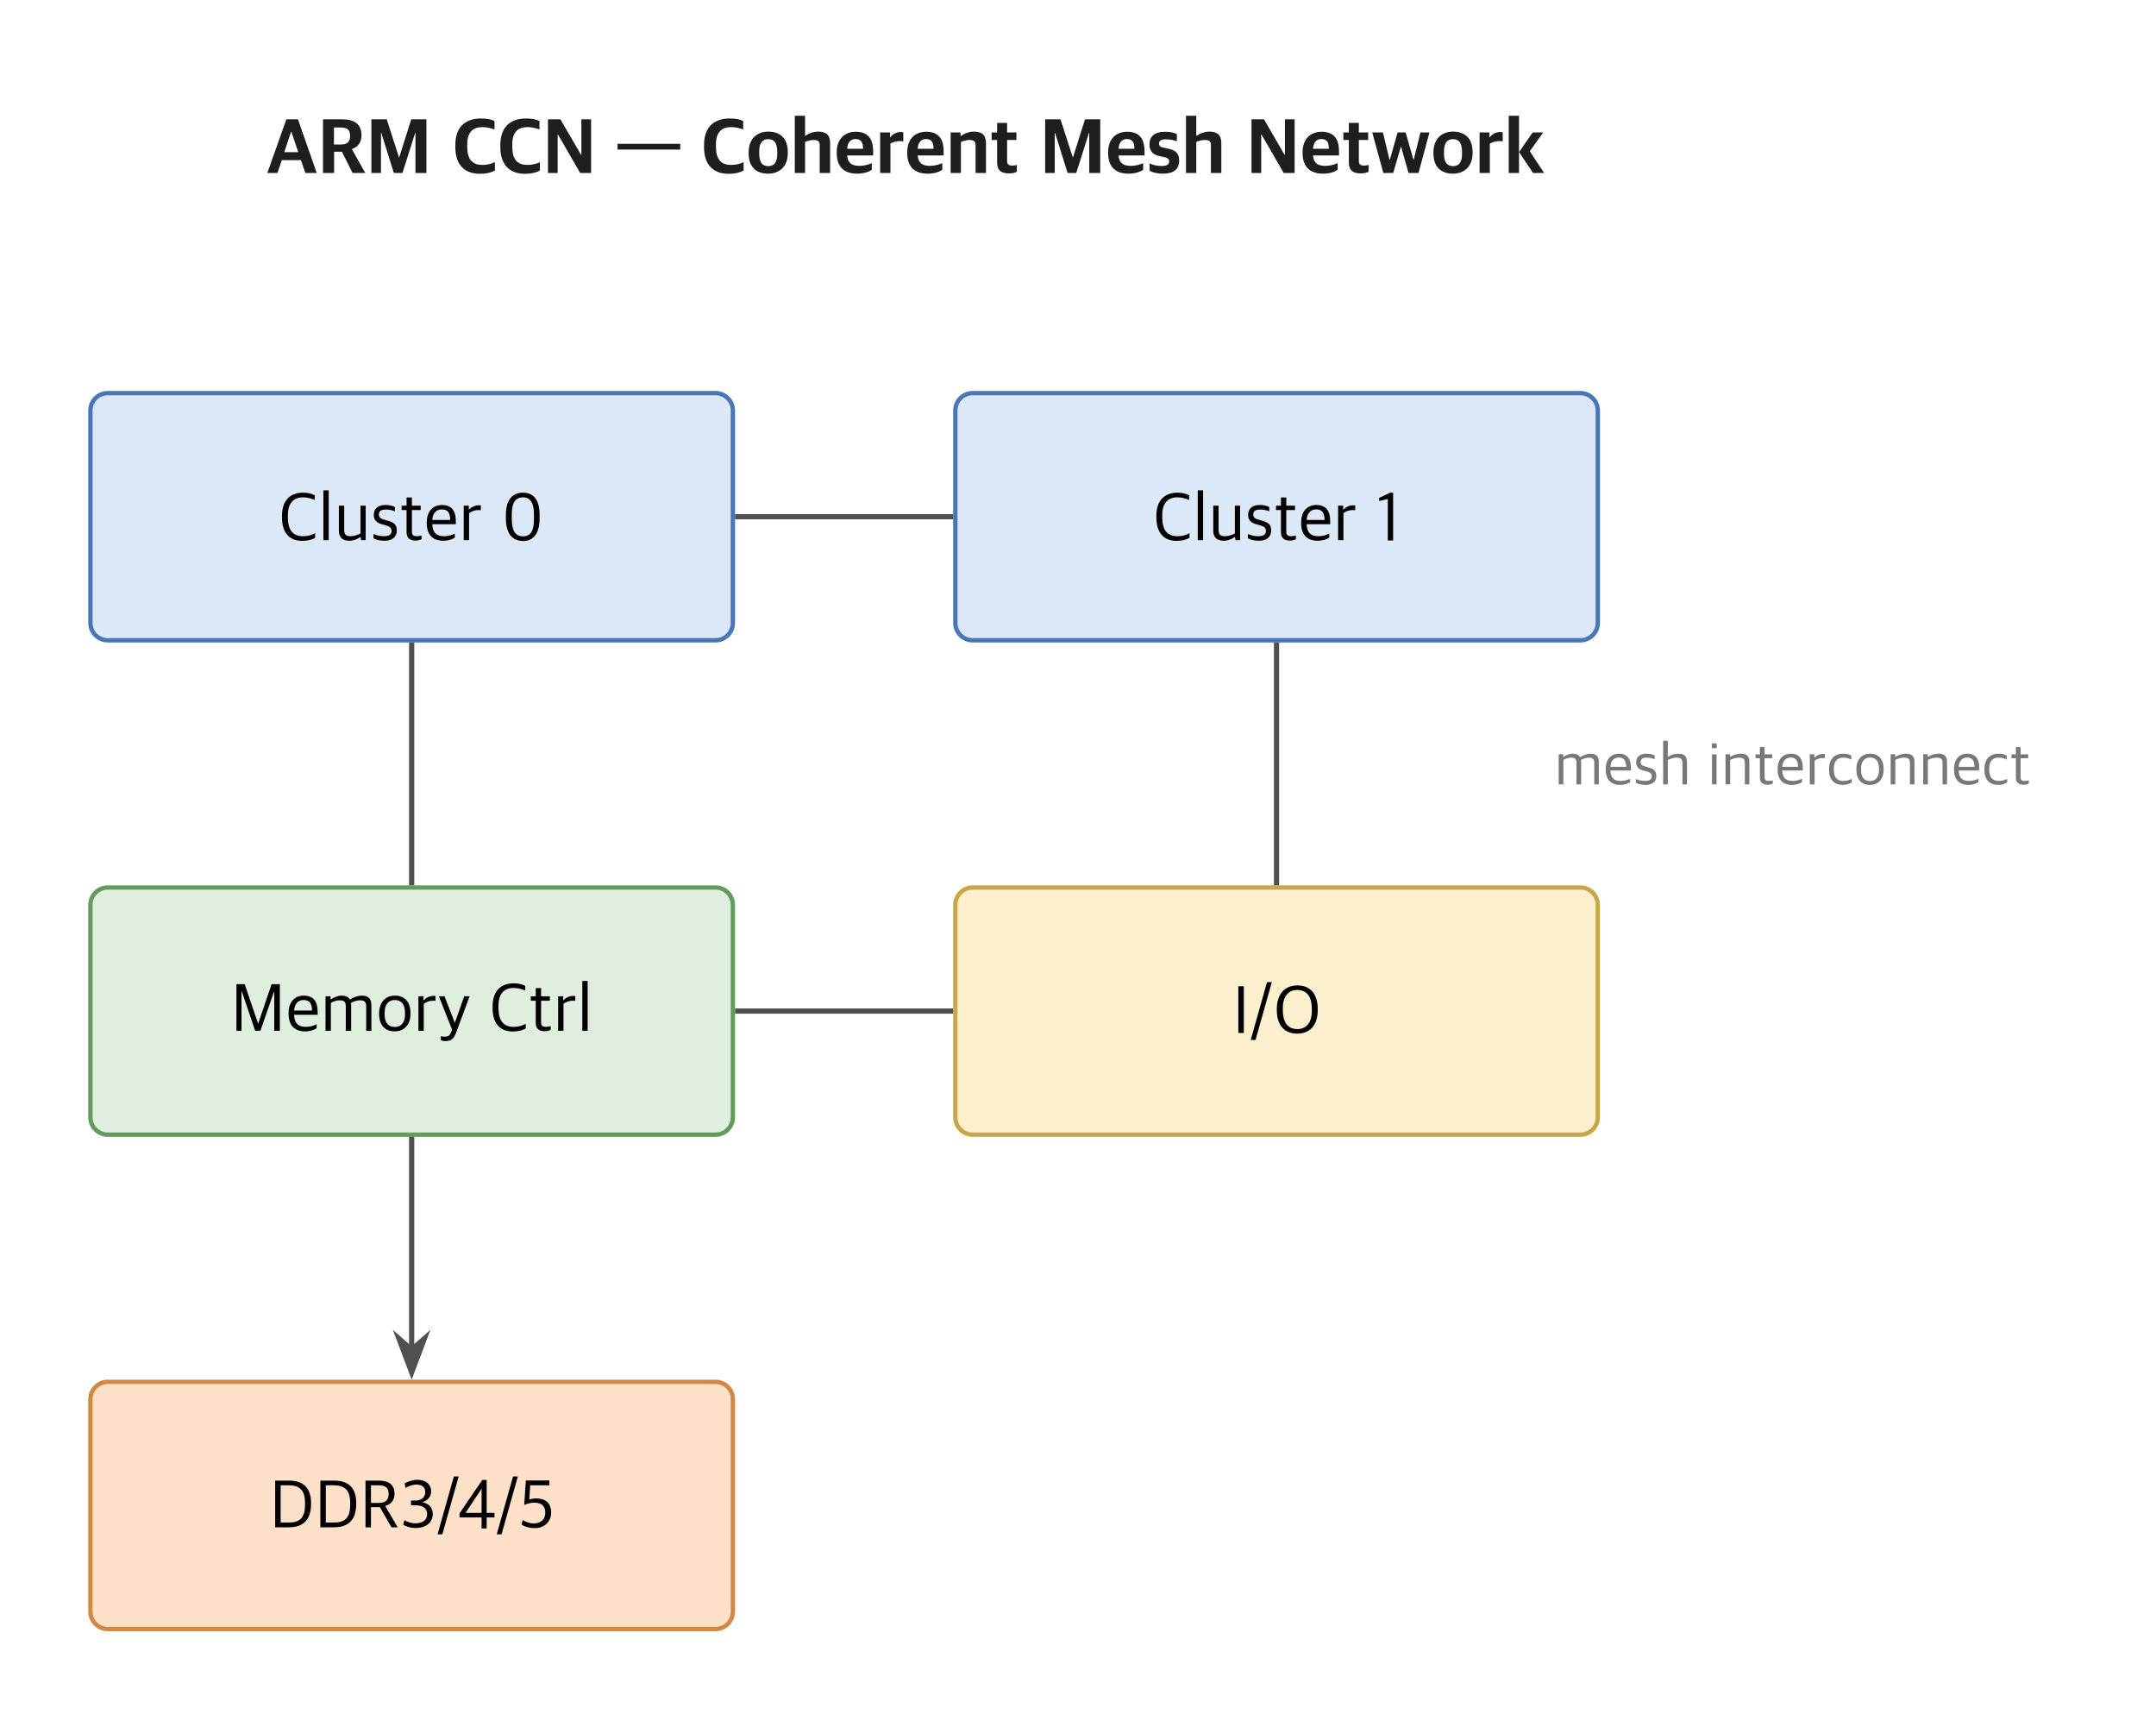
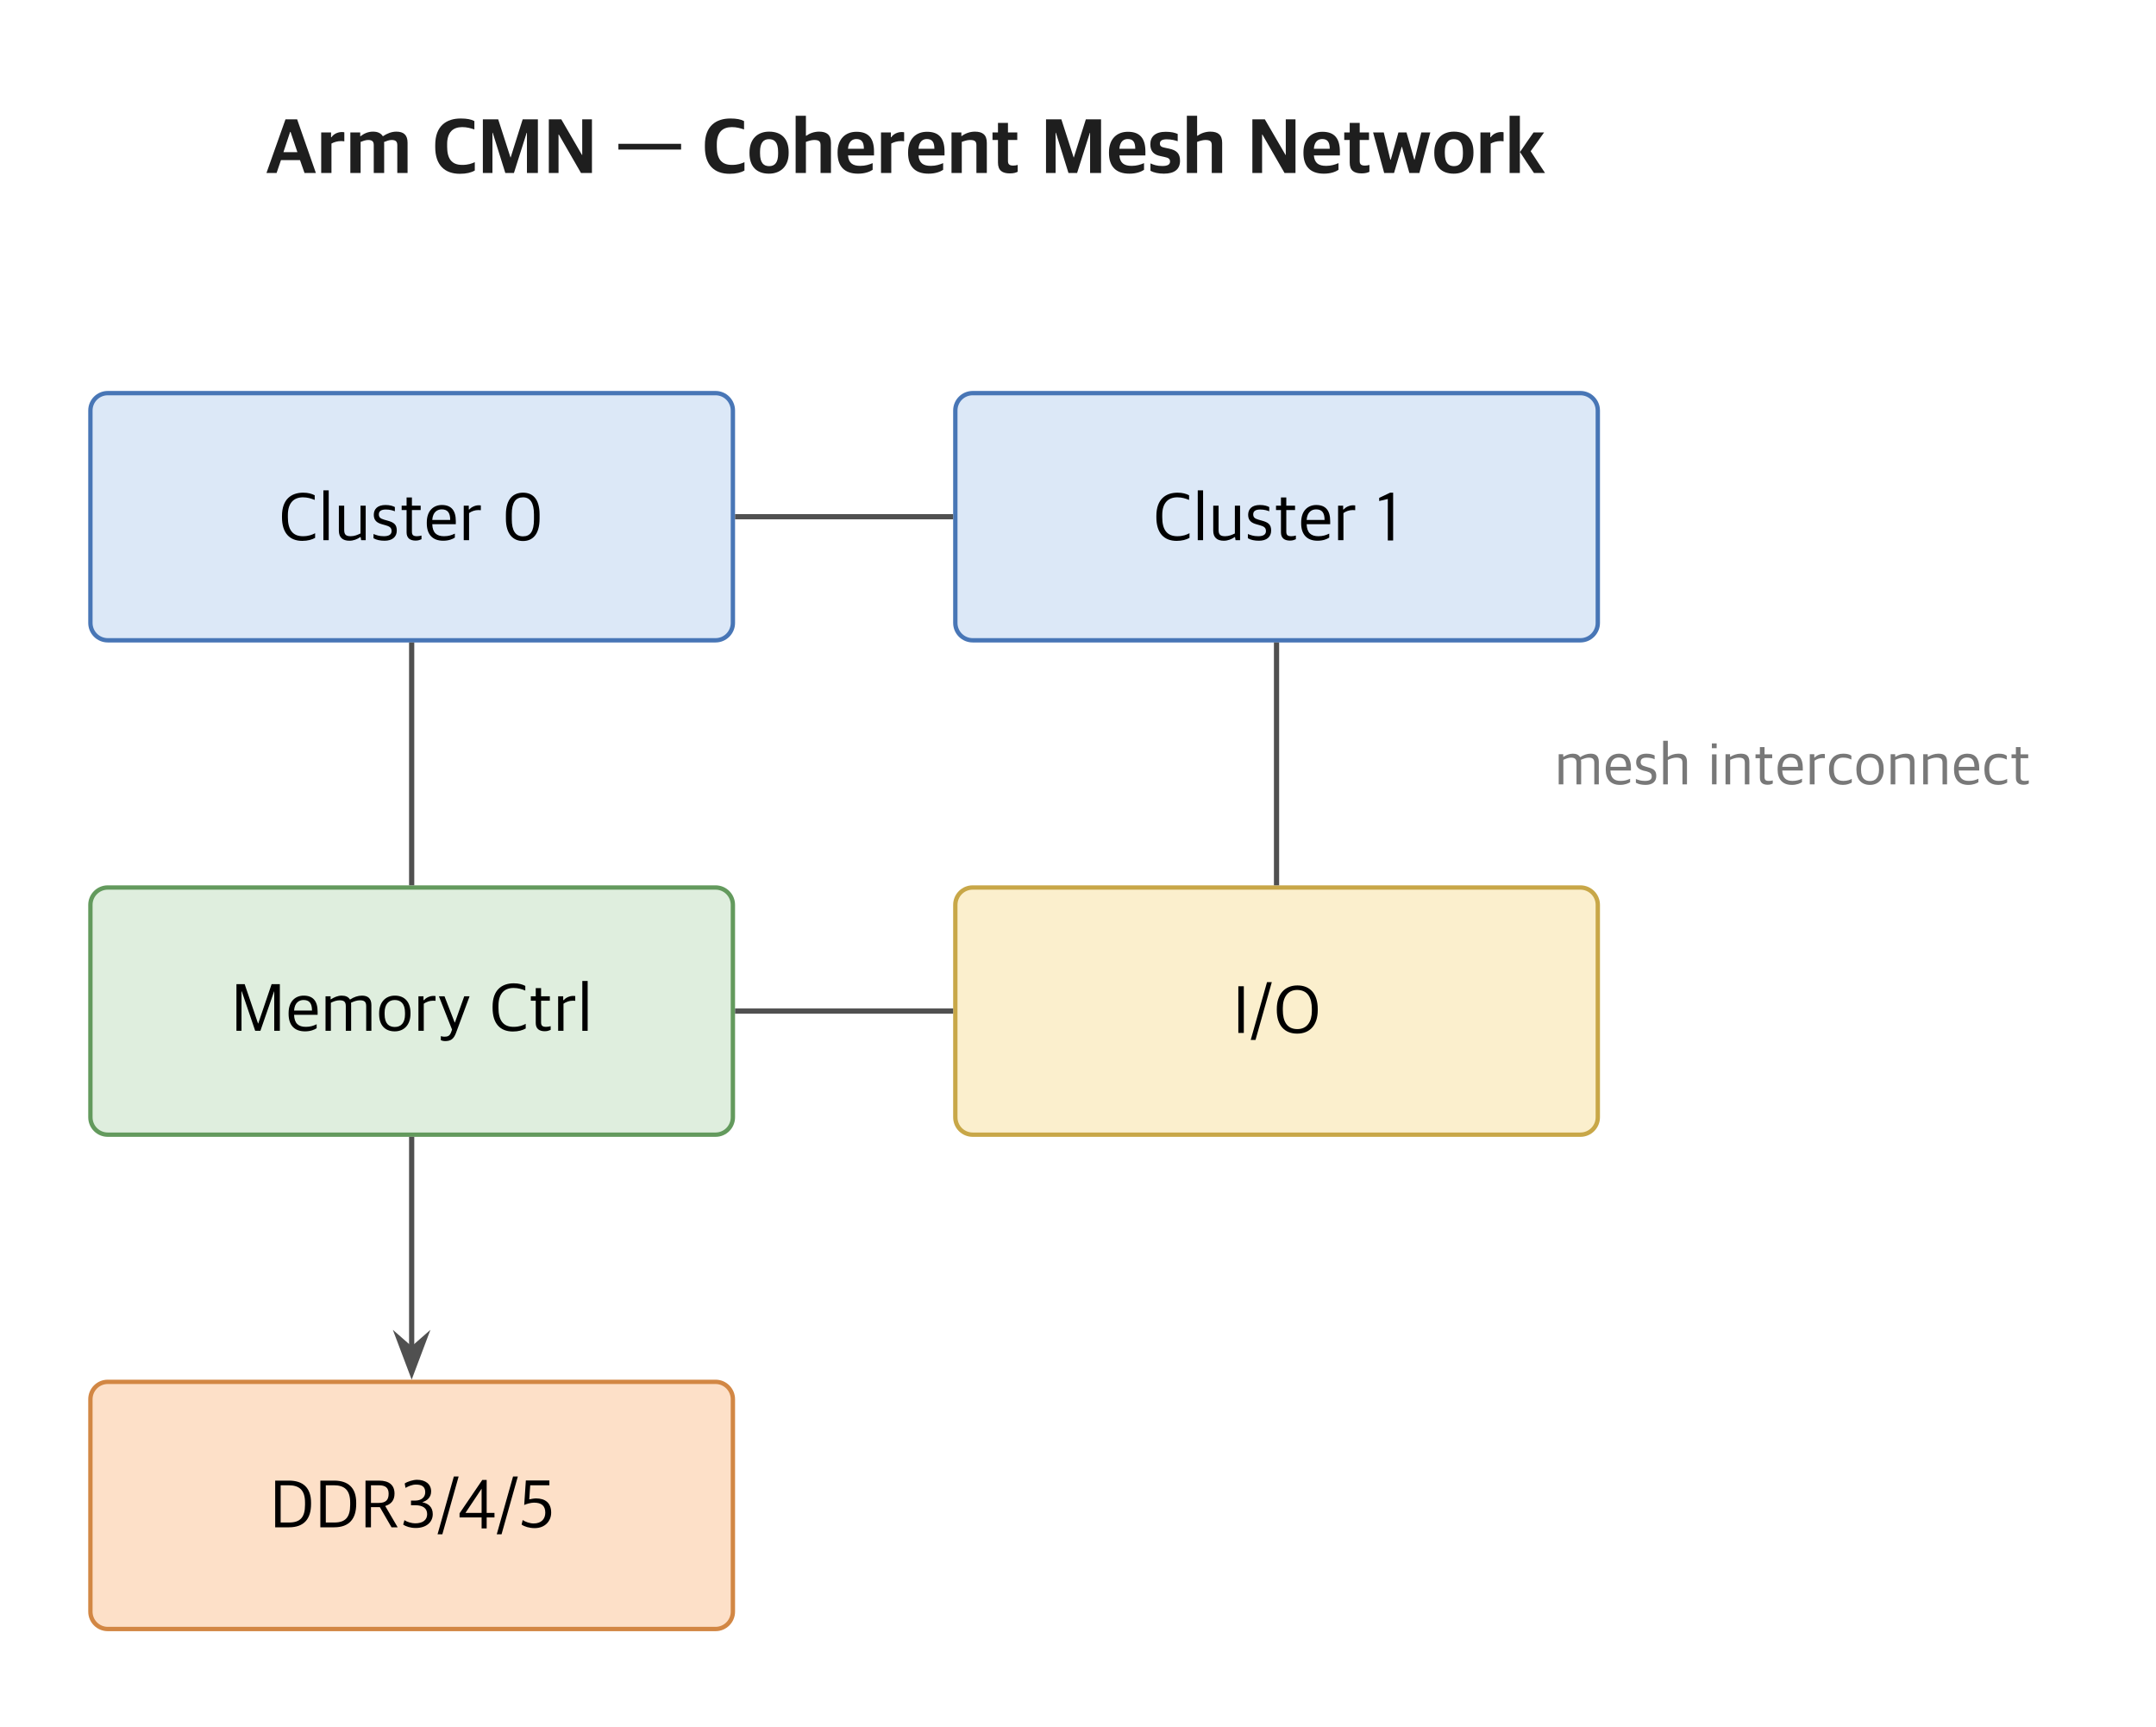
<svg xmlns="http://www.w3.org/2000/svg" xmlns:xlink="http://www.w3.org/1999/xlink" width="246.11pt" height="197.03pt" viewBox="0 0 246.11 197.03">
  <defs>
    <g>
      <g id="glyph-0-0">
        <path d="M 0.094 -0.359 L 1.25 -0.359 L 1.75 -1.828 L 3.922 -1.828 L 4.438 -0.359 L 5.734 -0.359 L 3.594 -6.484 L 2.266 -6.484 Z M 2.797 -5.047 L 2.844 -5.047 L 3.625 -2.734 L 2.031 -2.734 Z M 2.797 -5.047 " />
      </g>
      <g id="glyph-0-1">
-         <path d="M 0.625 -0.359 L 1.891 -0.359 L 1.891 -2.781 L 2.781 -2.781 L 4 -0.359 L 5.453 -0.359 L 3.938 -3.047 L 3.938 -3.094 C 4.609 -3.344 5.016 -3.812 5.016 -4.672 C 5.016 -5.891 4.266 -6.484 2.812 -6.484 L 0.625 -6.484 Z M 1.875 -3.609 L 1.875 -5.547 L 2.656 -5.547 C 3.406 -5.547 3.719 -5.266 3.719 -4.609 C 3.719 -3.938 3.422 -3.609 2.672 -3.609 Z M 1.875 -3.609 " />
+         <path d="M 0.516 -0.359 L 1.688 -0.359 L 1.688 -3.719 C 1.969 -3.875 2.375 -4 2.781 -4 C 2.906 -4 3.047 -3.984 3.156 -3.969 L 3.156 -5 C 3.109 -5.016 3 -5.031 2.875 -5.031 C 2.391 -5.031 1.922 -4.797 1.688 -4.438 L 1.641 -4.438 L 1.641 -4.984 L 0.516 -4.984 Z M 0.516 -0.359 " />
      </g>
      <g id="glyph-0-2">
-         <path d="M 0.625 -0.359 L 1.719 -0.359 L 1.719 -4.953 L 1.75 -4.953 L 3.188 -0.359 L 4.172 -0.359 L 5.625 -4.938 L 5.656 -4.938 L 5.656 -0.359 L 6.906 -0.359 L 6.906 -6.484 L 5.172 -6.484 L 3.797 -2.125 L 3.781 -2.125 L 2.375 -6.484 L 0.625 -6.484 Z M 0.625 -0.359 " />
+         <path d="M 0.516 -0.359 L 1.688 -0.359 L 1.688 -3.906 C 1.938 -4 2.25 -4.125 2.547 -4.125 C 3.031 -4.125 3.188 -3.938 3.188 -3.531 L 3.188 -0.359 L 4.375 -0.359 L 4.375 -3.719 C 4.375 -3.781 4.375 -3.828 4.359 -3.891 C 4.672 -4.016 4.938 -4.125 5.234 -4.125 C 5.703 -4.125 5.875 -3.938 5.875 -3.531 L 5.875 -0.359 L 7.047 -0.359 L 7.047 -3.812 C 7.047 -4.719 6.578 -5.078 5.766 -5.078 C 5.234 -5.078 4.719 -4.875 4.25 -4.562 L 4.219 -4.562 C 3.984 -4.922 3.609 -5.078 3.094 -5.078 C 2.547 -5.078 2.062 -4.859 1.688 -4.562 L 1.641 -4.562 L 1.641 -4.984 L 0.516 -4.984 Z M 0.516 -0.359 " />
      </g>
      <g id="glyph-0-3">
        <path d="M 3.141 -0.266 C 3.891 -0.266 4.438 -0.406 4.844 -0.641 L 4.844 -1.594 C 4.5 -1.438 4.094 -1.281 3.406 -1.281 C 2.172 -1.281 1.688 -2.031 1.688 -3.359 L 1.688 -3.656 C 1.688 -5.016 2.359 -5.594 3.406 -5.594 C 3.969 -5.594 4.359 -5.469 4.797 -5.328 L 4.797 -6.281 C 4.438 -6.484 3.938 -6.578 3.234 -6.578 C 1.625 -6.578 0.328 -5.75 0.328 -3.547 L 0.328 -3.312 C 0.328 -1.266 1.406 -0.266 3.141 -0.266 Z M 3.141 -0.266 " />
      </g>
      <g id="glyph-0-4">
+         <path d="M 0.625 -0.359 L 1.719 -0.359 L 1.719 -4.953 L 1.75 -4.953 L 3.188 -0.359 L 4.172 -0.359 L 5.625 -4.938 L 5.656 -4.938 L 5.656 -0.359 L 6.906 -0.359 L 6.906 -6.484 L 5.172 -6.484 L 3.797 -2.125 L 3.781 -2.125 L 2.375 -6.484 L 0.625 -6.484 Z M 0.625 -0.359 " />
+       </g>
+       <g id="glyph-0-5">
        <path d="M 0.625 -0.359 L 1.734 -0.359 L 1.734 -4.75 L 1.766 -4.75 L 4.297 -0.359 L 5.547 -0.359 L 5.547 -6.484 L 4.438 -6.484 L 4.438 -2.422 L 4.406 -2.422 L 2.047 -6.484 L 0.625 -6.484 Z M 0.625 -0.359 " />
      </g>
-       <g id="glyph-0-5">
+       <g id="glyph-0-6">
        <path d="M 7.203 -3.688 L 0.047 -3.688 L 0.047 -3.031 L 7.203 -3.031 Z M 7.203 -3.688 " />
      </g>
-       <g id="glyph-0-6">
+       <g id="glyph-0-7">
        <path d="M 2.5 -0.281 C 3.812 -0.281 4.75 -1.109 4.75 -2.625 L 4.75 -2.75 C 4.75 -4.25 3.938 -5.078 2.516 -5.078 C 1.203 -5.078 0.281 -4.234 0.281 -2.719 L 0.281 -2.594 C 0.281 -1.141 1.062 -0.281 2.5 -0.281 Z M 2.531 -1.141 C 1.938 -1.141 1.484 -1.453 1.484 -2.594 L 1.484 -2.797 C 1.484 -3.781 1.859 -4.219 2.5 -4.219 C 3.094 -4.219 3.547 -3.922 3.547 -2.75 L 3.547 -2.547 C 3.547 -1.562 3.172 -1.141 2.531 -1.141 Z M 2.531 -1.141 " />
      </g>
-       <g id="glyph-0-7">
+       <g id="glyph-0-8">
        <path d="M 0.516 -0.359 L 1.688 -0.359 L 1.688 -3.906 C 1.938 -4 2.312 -4.125 2.625 -4.125 C 3.203 -4.125 3.359 -3.953 3.359 -3.516 L 3.359 -0.359 L 4.547 -0.359 L 4.547 -3.797 C 4.547 -4.703 4.078 -5.078 3.188 -5.078 C 2.625 -5.078 2.094 -4.875 1.734 -4.609 L 1.688 -4.609 L 1.688 -6.891 L 0.516 -6.891 Z M 0.516 -0.359 " />
      </g>
-       <g id="glyph-0-8">
+       <g id="glyph-0-9">
        <path d="M 2.609 -0.281 C 3.406 -0.281 3.953 -0.5 4.281 -0.719 L 4.281 -1.484 C 3.875 -1.312 3.438 -1.172 2.875 -1.172 C 2.031 -1.172 1.547 -1.469 1.469 -2.359 L 4.438 -2.359 L 4.438 -2.797 C 4.438 -4.281 3.844 -5.062 2.438 -5.062 C 1.203 -5.062 0.281 -4.266 0.281 -2.734 L 0.281 -2.625 C 0.281 -1.141 1.047 -0.281 2.609 -0.281 Z M 2.422 -4.234 C 2.984 -4.234 3.281 -3.938 3.281 -3.125 L 1.469 -3.125 C 1.531 -4 2 -4.234 2.422 -4.234 Z M 2.422 -4.234 " />
-       </g>
-       <g id="glyph-0-9">
-         <path d="M 0.516 -0.359 L 1.688 -0.359 L 1.688 -3.719 C 1.969 -3.875 2.375 -4 2.781 -4 C 2.906 -4 3.047 -3.984 3.156 -3.969 L 3.156 -5 C 3.109 -5.016 3 -5.031 2.875 -5.031 C 2.391 -5.031 1.922 -4.797 1.688 -4.438 L 1.641 -4.438 L 1.641 -4.984 L 0.516 -4.984 Z M 0.516 -0.359 " />
      </g>
      <g id="glyph-0-10">
        <path d="M 0.516 -0.359 L 1.688 -0.359 L 1.688 -3.906 C 1.938 -4 2.312 -4.125 2.625 -4.125 C 3.203 -4.125 3.359 -3.953 3.359 -3.516 L 3.359 -0.359 L 4.547 -0.359 L 4.547 -3.797 C 4.547 -4.703 4.078 -5.078 3.188 -5.078 C 2.625 -5.078 2.078 -4.875 1.688 -4.578 L 1.641 -4.578 L 1.641 -4.984 L 0.516 -4.984 Z M 0.516 -0.359 " />
      </g>
      <g id="glyph-0-11">
        <path d="M 2.156 -0.312 C 2.609 -0.312 2.875 -0.406 3.047 -0.5 L 3.047 -1.281 C 2.922 -1.234 2.719 -1.203 2.547 -1.203 C 2.109 -1.203 1.938 -1.344 1.938 -1.734 L 1.938 -4.125 L 3 -4.125 L 3 -4.984 L 1.938 -4.984 L 1.938 -6.078 L 0.797 -6.078 L 0.797 -4.984 L 0.172 -4.984 L 0.172 -4.125 L 0.797 -4.125 L 0.797 -1.547 C 0.797 -0.625 1.312 -0.312 2.156 -0.312 Z M 2.156 -0.312 " />
      </g>
      <g id="glyph-0-12">
        <path d="M 1.828 -0.281 C 3.031 -0.281 3.672 -0.781 3.672 -1.75 C 3.672 -2.562 3.312 -2.953 2.406 -3.141 L 1.969 -3.234 C 1.547 -3.312 1.375 -3.422 1.375 -3.719 C 1.375 -4.047 1.625 -4.203 2.156 -4.203 C 2.688 -4.203 3.125 -4.078 3.406 -3.984 L 3.406 -4.812 C 3.094 -4.953 2.672 -5.062 2.047 -5.062 C 0.844 -5.062 0.281 -4.5 0.281 -3.641 C 0.281 -2.781 0.734 -2.422 1.469 -2.281 L 1.891 -2.188 C 2.359 -2.094 2.531 -1.969 2.531 -1.656 C 2.531 -1.344 2.281 -1.156 1.656 -1.156 C 1.016 -1.156 0.656 -1.297 0.297 -1.453 L 0.297 -0.609 C 0.656 -0.406 1.219 -0.281 1.828 -0.281 Z M 1.828 -0.281 " />
      </g>
      <g id="glyph-0-13">
        <path d="M 1.422 -0.359 L 2.547 -0.359 L 3.422 -3.344 L 3.453 -3.344 L 4.297 -0.359 L 5.438 -0.359 L 6.688 -4.984 L 5.656 -4.984 L 4.891 -1.875 L 4.859 -1.875 L 3.969 -4.984 L 3.047 -4.984 L 2.172 -1.875 L 2.125 -1.875 L 1.375 -4.984 L 0.156 -4.984 Z M 1.422 -0.359 " />
      </g>
      <g id="glyph-0-14">
        <path d="M 0.516 -0.359 L 1.688 -0.359 L 1.688 -6.891 L 0.516 -6.891 Z M 3.297 -0.359 L 4.562 -0.359 C 3.906 -1.359 3.562 -1.844 2.922 -2.844 L 4.453 -4.984 L 3.25 -4.984 C 2.625 -4.094 2.312 -3.656 1.703 -2.75 C 2.312 -1.797 2.641 -1.328 3.297 -0.359 Z M 3.297 -0.359 " />
      </g>
      <g id="glyph-1-0">
        <path d="M 2.703 -0.25 C 3.328 -0.25 3.812 -0.391 4.172 -0.594 L 4.172 -1.125 C 3.844 -0.953 3.438 -0.781 2.781 -0.781 C 1.562 -0.781 1.062 -1.578 1.062 -2.938 L 1.062 -3.203 C 1.062 -4.609 1.766 -5.219 2.781 -5.219 C 3.297 -5.219 3.703 -5.094 4.125 -4.922 L 4.125 -5.453 C 3.797 -5.625 3.375 -5.75 2.812 -5.75 C 1.453 -5.75 0.391 -5 0.391 -3.094 L 0.391 -2.938 C 0.391 -1.141 1.266 -0.25 2.703 -0.25 Z M 2.703 -0.25 " />
      </g>
      <g id="glyph-1-1">
        <path d="M 0.594 -0.328 L 1.203 -0.328 L 1.203 -6.016 L 0.594 -6.016 Z M 0.594 -0.328 " />
      </g>
      <g id="glyph-1-2">
        <path d="M 1.766 -0.266 C 2.234 -0.266 2.656 -0.438 3.016 -0.688 L 3.047 -0.688 L 3.109 -0.328 L 3.625 -0.328 L 3.625 -4.266 L 3.031 -4.266 L 3.031 -1.094 C 2.703 -0.938 2.344 -0.781 1.922 -0.781 C 1.344 -0.781 1.172 -0.984 1.172 -1.5 L 1.172 -4.266 L 0.562 -4.266 L 0.562 -1.406 C 0.562 -0.656 0.984 -0.266 1.766 -0.266 Z M 1.766 -0.266 " />
      </g>
      <g id="glyph-1-3">
        <path d="M 1.578 -0.266 C 2.438 -0.266 2.969 -0.688 2.969 -1.422 C 2.969 -2.109 2.656 -2.359 1.906 -2.562 L 1.516 -2.672 C 1.094 -2.797 0.922 -2.938 0.922 -3.281 C 0.922 -3.641 1.188 -3.828 1.719 -3.828 C 2.156 -3.828 2.547 -3.719 2.75 -3.625 L 2.75 -4.109 C 2.547 -4.219 2.203 -4.344 1.688 -4.344 C 0.781 -4.344 0.344 -3.891 0.344 -3.219 C 0.344 -2.562 0.734 -2.297 1.297 -2.141 L 1.688 -2.031 C 2.188 -1.891 2.375 -1.734 2.375 -1.359 C 2.375 -1.016 2.125 -0.781 1.5 -0.781 C 0.938 -0.781 0.656 -0.906 0.312 -1.031 L 0.312 -0.547 C 0.641 -0.359 1.062 -0.266 1.578 -0.266 Z M 1.578 -0.266 " />
      </g>
      <g id="glyph-1-4">
        <path d="M 1.828 -0.281 C 2.172 -0.281 2.328 -0.375 2.5 -0.438 L 2.5 -0.859 C 2.328 -0.812 2.156 -0.781 1.984 -0.781 C 1.531 -0.781 1.406 -0.938 1.406 -1.312 L 1.406 -3.766 L 2.406 -3.766 L 2.406 -4.266 L 1.406 -4.266 L 1.406 -5.203 L 0.797 -5.203 L 0.797 -4.266 L 0.234 -4.266 L 0.234 -3.766 L 0.797 -3.766 L 0.797 -1.219 C 0.797 -0.562 1.203 -0.281 1.828 -0.281 Z M 1.828 -0.281 " />
      </g>
      <g id="glyph-1-5">
        <path d="M 2.203 -0.266 C 2.828 -0.266 3.281 -0.453 3.531 -0.625 L 3.531 -1.078 C 3.172 -0.906 2.812 -0.781 2.297 -0.781 C 1.453 -0.781 0.984 -1.172 0.953 -2.156 L 3.641 -2.156 L 3.641 -2.5 C 3.641 -3.719 3.125 -4.344 2.047 -4.344 C 1.141 -4.344 0.328 -3.734 0.328 -2.359 L 0.328 -2.25 C 0.328 -1.016 0.953 -0.266 2.203 -0.266 Z M 2.031 -3.844 C 2.672 -3.844 3 -3.5 3 -2.641 L 0.953 -2.641 C 1.016 -3.562 1.547 -3.844 2.031 -3.844 Z M 2.031 -3.844 " />
      </g>
      <g id="glyph-1-6">
        <path d="M 0.578 -0.328 L 1.188 -0.328 L 1.188 -3.422 C 1.469 -3.625 1.844 -3.766 2.25 -3.766 C 2.312 -3.766 2.422 -3.766 2.531 -3.75 L 2.531 -4.297 C 2.5 -4.297 2.375 -4.312 2.297 -4.312 C 1.844 -4.312 1.422 -4.078 1.203 -3.828 L 1.156 -3.828 L 1.156 -4.266 L 0.578 -4.266 Z M 0.578 -0.328 " />
      </g>
      <g id="glyph-1-7">
        <path d="M 2.516 -0.234 C 3.594 -0.234 4.406 -0.969 4.406 -2.781 L 4.406 -3.266 C 4.406 -5.109 3.562 -5.75 2.516 -5.75 C 1.469 -5.75 0.562 -5.109 0.562 -3.234 L 0.562 -2.781 C 0.562 -0.984 1.406 -0.234 2.516 -0.234 Z M 2.516 -0.766 C 1.672 -0.766 1.234 -1.391 1.234 -2.719 L 1.234 -3.312 C 1.234 -4.641 1.688 -5.219 2.516 -5.219 C 3.328 -5.219 3.766 -4.609 3.766 -3.266 L 3.766 -2.688 C 3.766 -1.312 3.328 -0.766 2.516 -0.766 Z M 2.516 -0.766 " />
      </g>
      <g id="glyph-1-8">
        <path d="M 1.422 -0.297 L 2.031 -0.297 L 2.031 -5.75 L 1.688 -5.75 L 0.438 -5.156 L 0.438 -4.797 L 1.422 -5.031 Z M 1.422 -0.297 " />
      </g>
      <g id="glyph-1-9">
        <path d="M 0.688 -0.328 L 1.266 -0.328 L 1.266 -4.828 L 1.297 -4.828 L 2.828 -0.328 L 3.422 -0.328 L 4.984 -4.828 L 5 -4.828 L 5 -0.328 L 5.641 -0.328 L 5.641 -5.656 L 4.703 -5.656 L 3.172 -1.156 L 3.156 -1.156 L 1.625 -5.656 L 0.688 -5.656 Z M 0.688 -0.328 " />
      </g>
      <g id="glyph-1-10">
        <path d="M 0.578 -0.328 L 1.188 -0.328 L 1.188 -3.531 C 1.5 -3.688 1.844 -3.812 2.188 -3.812 C 2.703 -3.812 2.891 -3.625 2.891 -3.141 L 2.891 -0.328 L 3.5 -0.328 L 3.5 -3.266 C 3.5 -3.359 3.5 -3.438 3.484 -3.531 C 3.844 -3.703 4.188 -3.812 4.5 -3.812 C 5.031 -3.812 5.219 -3.625 5.219 -3.141 L 5.219 -0.328 L 5.812 -0.328 L 5.812 -3.266 C 5.812 -4.031 5.406 -4.344 4.734 -4.344 C 4.281 -4.344 3.828 -4.188 3.391 -3.906 L 3.359 -3.906 C 3.188 -4.203 2.859 -4.344 2.422 -4.344 C 1.969 -4.344 1.562 -4.156 1.188 -3.922 L 1.156 -3.922 L 1.156 -4.266 L 0.578 -4.266 Z M 0.578 -0.328 " />
      </g>
      <g id="glyph-1-11">
        <path d="M 2.109 -0.266 C 3.172 -0.266 3.906 -1.016 3.906 -2.266 L 3.906 -2.375 C 3.906 -3.625 3.234 -4.344 2.125 -4.344 C 1.062 -4.344 0.328 -3.594 0.328 -2.344 L 0.328 -2.234 C 0.328 -0.969 1 -0.266 2.109 -0.266 Z M 2.125 -0.766 C 1.469 -0.766 0.953 -1.125 0.953 -2.219 L 0.953 -2.406 C 0.953 -3.328 1.391 -3.844 2.109 -3.844 C 2.75 -3.844 3.281 -3.484 3.281 -2.391 L 3.281 -2.188 C 3.281 -1.266 2.844 -0.766 2.125 -0.766 Z M 2.125 -0.766 " />
      </g>
      <g id="glyph-1-12">
        <path d="M 0.875 0.844 C 1.531 0.844 1.859 0.609 2.125 -0.094 L 3.672 -4.266 L 3.062 -4.266 L 2 -1.281 L 1.969 -1.281 L 0.812 -4.266 L 0.172 -4.266 L 1.672 -0.469 L 1.562 -0.156 C 1.391 0.281 1.156 0.344 0.766 0.344 C 0.625 0.344 0.484 0.297 0.391 0.281 L 0.391 0.734 C 0.5 0.797 0.703 0.844 0.875 0.844 Z M 0.875 0.844 " />
      </g>
      <g id="glyph-1-13">
        <path d="M 0.719 -0.328 L 1.344 -0.328 L 1.344 -5.656 L 0.719 -5.656 Z M 0.719 -0.328 " />
      </g>
      <g id="glyph-1-14">
        <path d="M 0.078 0.469 L 0.625 0.469 L 2.484 -6.125 L 1.938 -6.125 Z M 0.078 0.469 " />
      </g>
      <g id="glyph-1-15">
        <path d="M 2.703 -0.25 C 4.172 -0.25 5.047 -1.25 5.047 -2.922 L 5.047 -3.062 C 5.047 -4.797 4.172 -5.75 2.734 -5.75 C 1.266 -5.75 0.375 -4.734 0.375 -3.062 L 0.375 -2.938 C 0.375 -1.188 1.266 -0.25 2.703 -0.25 Z M 2.719 -0.766 C 1.531 -0.766 1.062 -1.656 1.062 -2.938 L 1.062 -3.188 C 1.062 -4.375 1.609 -5.234 2.703 -5.234 C 3.906 -5.219 4.375 -4.344 4.375 -3.062 L 4.375 -2.812 C 4.375 -1.625 3.828 -0.766 2.719 -0.766 Z M 2.719 -0.766 " />
      </g>
      <g id="glyph-1-16">
        <path d="M 0.688 -0.328 L 2.266 -0.328 C 4 -0.328 4.781 -1.312 4.781 -2.984 L 4.781 -3.141 C 4.781 -4.828 3.875 -5.656 2.266 -5.656 L 0.688 -5.656 Z M 1.312 -0.875 L 1.312 -5.125 L 2.203 -5.125 C 3.422 -5.125 4.094 -4.609 4.094 -3.141 L 4.094 -2.891 C 4.094 -1.469 3.547 -0.875 2.281 -0.875 Z M 1.312 -0.875 " />
      </g>
      <g id="glyph-1-17">
        <path d="M 0.688 -0.328 L 1.312 -0.328 L 1.312 -2.625 L 2.328 -2.625 L 3.656 -0.328 L 4.359 -0.328 L 2.953 -2.734 L 2.953 -2.766 C 3.609 -2.969 4 -3.406 4 -4.172 C 4 -5.125 3.406 -5.656 2.234 -5.656 L 0.688 -5.656 Z M 1.312 -3.109 L 1.312 -5.125 L 2.188 -5.125 C 3 -5.125 3.328 -4.812 3.328 -4.156 C 3.328 -3.469 3.031 -3.109 2.188 -3.109 Z M 1.312 -3.109 " />
      </g>
      <g id="glyph-1-18">
        <path d="M 1.844 -0.25 C 3.031 -0.25 3.781 -0.906 3.781 -1.828 C 3.781 -2.656 3.266 -3.047 2.578 -3.188 C 3.172 -3.375 3.594 -3.766 3.594 -4.422 C 3.594 -5.266 2.938 -5.75 1.984 -5.75 C 1.531 -5.75 0.891 -5.547 0.578 -5.328 L 0.672 -4.828 C 1.016 -5.016 1.422 -5.203 1.859 -5.203 C 2.516 -5.203 2.922 -4.984 2.922 -4.328 C 2.922 -3.734 2.453 -3.375 1.766 -3.375 L 1.297 -3.375 L 1.297 -2.844 L 1.812 -2.844 C 2.625 -2.844 3.141 -2.516 3.141 -1.828 C 3.141 -1.172 2.656 -0.781 1.766 -0.781 C 1.375 -0.781 0.844 -0.938 0.547 -1.141 L 0.406 -0.641 C 0.703 -0.422 1.234 -0.25 1.844 -0.25 Z M 1.844 -0.25 " />
      </g>
      <g id="glyph-1-19">
        <path d="M 2.75 -0.203 L 3.328 -0.203 L 3.328 -1.453 L 4.219 -1.453 L 4.219 -1.969 L 3.328 -1.969 L 3.328 -5.734 L 2.828 -5.734 L 0.234 -1.922 L 0.234 -1.453 L 2.75 -1.453 Z M 0.906 -1.969 L 2.75 -4.734 L 2.75 -1.969 Z M 0.906 -1.969 " />
      </g>
      <g id="glyph-1-20">
        <path d="M 1.734 -0.234 C 2.906 -0.234 3.609 -1.047 3.609 -2 C 3.609 -3.109 2.938 -3.625 1.875 -3.625 C 1.656 -3.625 1.328 -3.562 1.109 -3.516 L 1.219 -5.125 L 3.406 -5.125 L 3.406 -5.672 L 0.719 -5.672 L 0.531 -2.875 C 0.766 -2.984 1.266 -3.141 1.641 -3.141 C 2.469 -3.141 2.938 -2.812 2.938 -2 C 2.938 -1.25 2.453 -0.766 1.609 -0.766 C 1.172 -0.766 0.656 -0.953 0.359 -1.156 L 0.234 -0.641 C 0.562 -0.406 1.109 -0.234 1.734 -0.234 Z M 1.734 -0.234 " />
      </g>
      <g id="glyph-2-0">
        <path d="M 0.5 -0.297 L 1.031 -0.297 L 1.031 -3.094 C 1.312 -3.219 1.609 -3.344 1.906 -3.344 C 2.359 -3.344 2.531 -3.156 2.531 -2.75 L 2.531 -0.297 L 3.062 -0.297 L 3.062 -2.859 C 3.062 -2.938 3.047 -3 3.031 -3.094 C 3.359 -3.234 3.656 -3.344 3.922 -3.344 C 4.391 -3.344 4.562 -3.156 4.562 -2.75 L 4.562 -0.297 L 5.078 -0.297 L 5.078 -2.859 C 5.078 -3.531 4.734 -3.797 4.141 -3.797 C 3.75 -3.797 3.344 -3.656 2.969 -3.406 L 2.938 -3.406 C 2.781 -3.672 2.5 -3.797 2.109 -3.797 C 1.734 -3.797 1.359 -3.641 1.047 -3.438 L 1.016 -3.438 L 1.016 -3.734 L 0.5 -3.734 Z M 0.5 -0.297 " />
      </g>
      <g id="glyph-2-1">
        <path d="M 1.922 -0.234 C 2.484 -0.234 2.875 -0.406 3.078 -0.547 L 3.078 -0.938 C 2.766 -0.797 2.469 -0.688 2 -0.688 C 1.266 -0.688 0.859 -1.016 0.828 -1.875 L 3.172 -1.875 L 3.172 -2.172 C 3.172 -3.25 2.734 -3.797 1.797 -3.797 C 1 -3.797 0.297 -3.266 0.297 -2.062 L 0.297 -1.969 C 0.297 -0.891 0.844 -0.234 1.922 -0.234 Z M 1.781 -3.359 C 2.344 -3.359 2.625 -3.047 2.625 -2.297 L 0.828 -2.297 C 0.891 -3.109 1.344 -3.359 1.781 -3.359 Z M 1.781 -3.359 " />
      </g>
      <g id="glyph-2-2">
        <path d="M 1.375 -0.234 C 2.141 -0.234 2.594 -0.594 2.594 -1.25 C 2.594 -1.844 2.328 -2.062 1.672 -2.234 L 1.312 -2.344 C 0.953 -2.438 0.812 -2.562 0.812 -2.859 C 0.812 -3.188 1.031 -3.344 1.5 -3.344 C 1.875 -3.344 2.234 -3.25 2.406 -3.156 L 2.406 -3.594 C 2.234 -3.688 1.922 -3.797 1.469 -3.797 C 0.688 -3.797 0.297 -3.406 0.297 -2.812 C 0.297 -2.234 0.641 -2 1.141 -1.859 L 1.484 -1.781 C 1.922 -1.656 2.078 -1.516 2.078 -1.188 C 2.078 -0.875 1.859 -0.688 1.297 -0.688 C 0.812 -0.688 0.562 -0.797 0.266 -0.906 L 0.266 -0.484 C 0.562 -0.312 0.922 -0.234 1.375 -0.234 Z M 1.375 -0.234 " />
      </g>
      <g id="glyph-2-3">
        <path d="M 0.5 -0.297 L 1.031 -0.297 L 1.031 -3.078 C 1.312 -3.219 1.672 -3.344 2 -3.344 C 2.547 -3.344 2.703 -3.156 2.703 -2.75 L 2.703 -0.297 L 3.219 -0.297 L 3.219 -2.844 C 3.219 -3.516 2.906 -3.797 2.234 -3.797 C 1.797 -3.797 1.359 -3.656 1.062 -3.438 L 1.031 -3.438 L 1.031 -5.266 L 0.5 -5.266 Z M 0.5 -0.297 " />
      </g>
      <g id="glyph-2-4">
        <path d="M 0.531 -0.297 L 1.047 -0.297 L 1.047 -3.719 L 0.531 -3.719 Z M 0.516 -4.422 L 1.062 -4.422 L 1.062 -4.969 L 0.516 -4.969 Z M 0.516 -4.422 " />
      </g>
      <g id="glyph-2-5">
        <path d="M 0.5 -0.297 L 1.031 -0.297 L 1.031 -3.094 C 1.312 -3.219 1.672 -3.344 2 -3.344 C 2.547 -3.344 2.703 -3.156 2.703 -2.75 L 2.703 -0.297 L 3.219 -0.297 L 3.219 -2.859 C 3.219 -3.531 2.906 -3.797 2.234 -3.797 C 1.797 -3.797 1.359 -3.641 1.047 -3.438 L 1.016 -3.438 L 1.016 -3.734 L 0.5 -3.734 Z M 0.5 -0.297 " />
      </g>
      <g id="glyph-2-6">
        <path d="M 1.594 -0.25 C 1.891 -0.25 2.047 -0.328 2.172 -0.391 L 2.172 -0.75 C 2.047 -0.703 1.875 -0.688 1.734 -0.688 C 1.344 -0.688 1.234 -0.812 1.234 -1.156 L 1.234 -3.281 L 2.109 -3.281 L 2.109 -3.719 L 1.234 -3.719 L 1.234 -4.547 L 0.703 -4.547 L 0.703 -3.719 L 0.203 -3.719 L 0.203 -3.281 L 0.703 -3.281 L 0.703 -1.062 C 0.703 -0.484 1.047 -0.25 1.594 -0.25 Z M 1.594 -0.25 " />
      </g>
      <g id="glyph-2-7">
        <path d="M 0.5 -0.297 L 1.047 -0.297 L 1.047 -3 C 1.281 -3.172 1.609 -3.297 1.969 -3.297 C 2.016 -3.297 2.125 -3.281 2.219 -3.281 L 2.219 -3.75 C 2.172 -3.766 2.078 -3.766 2 -3.766 C 1.609 -3.766 1.234 -3.562 1.047 -3.344 L 1.016 -3.344 L 1.016 -3.734 L 0.5 -3.734 Z M 0.5 -0.297 " />
      </g>
      <g id="glyph-2-8">
        <path d="M 1.875 -0.234 C 2.359 -0.234 2.656 -0.375 2.891 -0.5 L 2.891 -0.922 C 2.719 -0.828 2.406 -0.688 1.938 -0.688 C 1.203 -0.688 0.844 -1.078 0.844 -1.969 L 0.844 -2.125 C 0.844 -2.922 1.25 -3.344 1.875 -3.344 C 2.328 -3.344 2.547 -3.266 2.844 -3.125 L 2.844 -3.562 C 2.625 -3.719 2.359 -3.797 1.906 -3.797 C 1.016 -3.797 0.297 -3.266 0.297 -2.047 L 0.297 -1.938 C 0.297 -0.812 0.891 -0.234 1.875 -0.234 Z M 1.875 -0.234 " />
      </g>
      <g id="glyph-2-9">
        <path d="M 1.844 -0.234 C 2.781 -0.234 3.406 -0.875 3.406 -1.984 L 3.406 -2.078 C 3.406 -3.156 2.828 -3.797 1.859 -3.797 C 0.922 -3.797 0.297 -3.141 0.297 -2.047 L 0.297 -1.953 C 0.297 -0.859 0.875 -0.234 1.844 -0.234 Z M 1.859 -0.672 C 1.281 -0.672 0.828 -0.984 0.828 -1.938 L 0.828 -2.109 C 0.828 -2.906 1.219 -3.359 1.844 -3.359 C 2.406 -3.359 2.875 -3.047 2.875 -2.094 L 2.875 -1.922 C 2.875 -1.109 2.484 -0.672 1.859 -0.672 Z M 1.859 -0.672 " />
      </g>
    </g>
  </defs>
  <g fill="rgb(11.8%, 11.8%, 11.8%)" fill-opacity="1">
-     <use xlink:href="#glyph-0-0" x="30.421" y="20.1" />
-     <use xlink:href="#glyph-0-1" x="36.247" y="20.1" />
-     <use xlink:href="#glyph-0-2" x="41.77" y="20.1" />
-   </g>
-   <g fill="rgb(11.8%, 11.8%, 11.8%)" fill-opacity="1">
-     <use xlink:href="#glyph-0-3" x="51.648" y="20.1" />
-     <use xlink:href="#glyph-0-3" x="56.787" y="20.1" />
-     <use xlink:href="#glyph-0-4" x="61.926" y="20.1" />
-   </g>
-   <g fill="rgb(11.8%, 11.8%, 11.8%)" fill-opacity="1">
-     <use xlink:href="#glyph-0-5" x="70.447" y="20.1" />
-   </g>
-   <g fill="rgb(11.8%, 11.8%, 11.8%)" fill-opacity="1">
-     <use xlink:href="#glyph-0-3" x="80.039" y="20.1" />
-     <use xlink:href="#glyph-0-6" x="85.178" y="20.1" />
-     <use xlink:href="#glyph-0-7" x="90.211" y="20.1" />
-     <use xlink:href="#glyph-0-8" x="95.234" y="20.1" />
-     <use xlink:href="#glyph-0-9" x="99.954" y="20.1" />
-     <use xlink:href="#glyph-0-8" x="103.282" y="20.1" />
-     <use xlink:href="#glyph-0-10" x="108.002" y="20.1" />
-     <use xlink:href="#glyph-0-11" x="113.025" y="20.1" />
-   </g>
-   <g fill="rgb(11.8%, 11.8%, 11.8%)" fill-opacity="1">
-     <use xlink:href="#glyph-0-2" x="118.682" y="20.1" />
-     <use xlink:href="#glyph-0-8" x="126.213" y="20.1" />
-     <use xlink:href="#glyph-0-12" x="130.933" y="20.1" />
-     <use xlink:href="#glyph-0-7" x="134.868" y="20.1" />
-   </g>
-   <g fill="rgb(11.8%, 11.8%, 11.8%)" fill-opacity="1">
-     <use xlink:href="#glyph-0-4" x="142.237" y="20.1" />
-     <use xlink:href="#glyph-0-8" x="148.412" y="20.1" />
-   </g>
-   <g fill="rgb(11.8%, 11.8%, 11.8%)" fill-opacity="1">
-     <use xlink:href="#glyph-0-11" x="153.176" y="20.1" />
-     <use xlink:href="#glyph-0-13" x="156.487" y="20.1" />
-     <use xlink:href="#glyph-0-6" x="163.348" y="20.1" />
-     <use xlink:href="#glyph-0-9" x="168.38" y="20.1" />
-     <use xlink:href="#glyph-0-14" x="171.708" y="20.1" />
+     <use xlink:href="#glyph-0-0" x="30.323" y="20.1" />
+     <use xlink:href="#glyph-0-1" x="36.149" y="20.1" />
+     <use xlink:href="#glyph-0-2" x="39.477" y="20.1" />
+   </g>
+   <g fill="rgb(11.8%, 11.8%, 11.8%)" fill-opacity="1">
+     <use xlink:href="#glyph-0-3" x="49.354" y="20.1" />
+     <use xlink:href="#glyph-0-4" x="54.494" y="20.1" />
+     <use xlink:href="#glyph-0-5" x="62.024" y="20.1" />
+   </g>
+   <g fill="rgb(11.8%, 11.8%, 11.8%)" fill-opacity="1">
+     <use xlink:href="#glyph-0-6" x="70.545" y="20.1" />
+   </g>
+   <g fill="rgb(11.8%, 11.8%, 11.8%)" fill-opacity="1">
+     <use xlink:href="#glyph-0-3" x="80.137" y="20.1" />
+     <use xlink:href="#glyph-0-7" x="85.276" y="20.1" />
+     <use xlink:href="#glyph-0-8" x="90.308" y="20.1" />
+     <use xlink:href="#glyph-0-9" x="95.332" y="20.1" />
+     <use xlink:href="#glyph-0-1" x="100.052" y="20.1" />
+     <use xlink:href="#glyph-0-9" x="103.38" y="20.1" />
+     <use xlink:href="#glyph-0-10" x="108.1" y="20.1" />
+     <use xlink:href="#glyph-0-11" x="113.123" y="20.1" />
+   </g>
+   <g fill="rgb(11.8%, 11.8%, 11.8%)" fill-opacity="1">
+     <use xlink:href="#glyph-0-4" x="118.78" y="20.1" />
+     <use xlink:href="#glyph-0-9" x="126.311" y="20.1" />
+     <use xlink:href="#glyph-0-12" x="131.03" y="20.1" />
+     <use xlink:href="#glyph-0-8" x="134.965" y="20.1" />
+   </g>
+   <g fill="rgb(11.8%, 11.8%, 11.8%)" fill-opacity="1">
+     <use xlink:href="#glyph-0-5" x="142.335" y="20.1" />
+     <use xlink:href="#glyph-0-9" x="148.51" y="20.1" />
+   </g>
+   <g fill="rgb(11.8%, 11.8%, 11.8%)" fill-opacity="1">
+     <use xlink:href="#glyph-0-11" x="153.274" y="20.1" />
+     <use xlink:href="#glyph-0-13" x="156.584" y="20.1" />
+     <use xlink:href="#glyph-0-7" x="163.446" y="20.1" />
+     <use xlink:href="#glyph-0-1" x="168.478" y="20.1" />
+     <use xlink:href="#glyph-0-14" x="171.806" y="20.1" />
  </g>
  <path fill-rule="nonzero" fill="rgb(86.275%, 90.979%, 96.863%)" fill-opacity="1" stroke-width="0.498" stroke-linecap="butt" stroke-linejoin="miter" stroke="rgb(28.235%, 46.274%, 71.373%)" stroke-opacity="1" stroke-miterlimit="10" d="M 34.859 70.868 L -34.858 70.868 C -35.961 70.868 -36.852 69.977 -36.852 68.874 L -36.852 44.512 C -36.852 43.413 -35.961 42.522 -34.858 42.522 L 34.859 42.522 C 35.958 42.522 36.849 43.413 36.849 44.512 L 36.849 68.874 C 36.849 69.977 35.958 70.868 34.859 70.868 Z M 34.859 70.868 " transform="matrix(0.995101, 0, 0, -0.995101, 46.99147, 115.384)" />
  <g fill="rgb(0%, 0%, 0%)" fill-opacity="1">
    <use xlink:href="#glyph-1-0" x="31.799" y="61.974" />
    <use xlink:href="#glyph-1-1" x="36.32" y="61.974" />
    <use xlink:href="#glyph-1-2" x="38.12" y="61.974" />
    <use xlink:href="#glyph-1-3" x="42.324" y="61.974" />
    <use xlink:href="#glyph-1-4" x="45.615" y="61.974" />
    <use xlink:href="#glyph-1-5" x="48.391" y="61.974" />
    <use xlink:href="#glyph-1-6" x="52.357" y="61.974" />
  </g>
  <g fill="rgb(0%, 0%, 0%)" fill-opacity="1">
    <use xlink:href="#glyph-1-7" x="57.187" y="61.974" />
  </g>
  <path fill-rule="nonzero" fill="rgb(86.275%, 90.979%, 96.863%)" fill-opacity="1" stroke-width="0.498" stroke-linecap="butt" stroke-linejoin="miter" stroke="rgb(28.235%, 46.274%, 71.373%)" stroke-opacity="1" stroke-miterlimit="10" d="M 134.072 70.868 L 64.355 70.868 C 63.256 70.868 62.365 69.977 62.365 68.874 L 62.365 44.512 C 62.365 43.413 63.256 42.522 64.355 42.522 L 134.072 42.522 C 135.171 42.522 136.066 43.413 136.066 44.512 L 136.066 68.874 C 136.066 69.977 135.171 70.868 134.072 70.868 Z M 134.072 70.868 " transform="matrix(0.995101, 0, 0, -0.995101, 46.99147, 115.384)" />
  <g fill="rgb(0%, 0%, 0%)" fill-opacity="1">
    <use xlink:href="#glyph-1-0" x="131.61" y="61.974" />
    <use xlink:href="#glyph-1-1" x="136.131" y="61.974" />
    <use xlink:href="#glyph-1-2" x="137.931" y="61.974" />
    <use xlink:href="#glyph-1-3" x="142.134" y="61.974" />
    <use xlink:href="#glyph-1-4" x="145.426" y="61.974" />
    <use xlink:href="#glyph-1-5" x="148.202" y="61.974" />
    <use xlink:href="#glyph-1-6" x="152.167" y="61.974" />
  </g>
  <g fill="rgb(0%, 0%, 0%)" fill-opacity="1">
    <use xlink:href="#glyph-1-8" x="156.997" y="61.974" />
  </g>
  <path fill-rule="nonzero" fill="rgb(87.45%, 93.332%, 87.057%)" fill-opacity="1" stroke-width="0.498" stroke-linecap="butt" stroke-linejoin="miter" stroke="rgb(38.823%, 60.393%, 36.472%)" stroke-opacity="1" stroke-miterlimit="10" d="M 34.859 14.172 L -34.858 14.172 C -35.961 14.172 -36.852 13.281 -36.852 12.182 L -36.852 -12.18 C -36.852 -13.283 -35.961 -14.174 -34.858 -14.174 L 34.859 -14.174 C 35.958 -14.174 36.849 -13.283 36.849 -12.18 L 36.849 12.182 C 36.849 13.281 35.958 14.172 34.859 14.172 Z M 34.859 14.172 " transform="matrix(0.995101, 0, 0, -0.995101, 46.99147, 115.384)" />
  <g fill="rgb(0%, 0%, 0%)" fill-opacity="1">
    <use xlink:href="#glyph-1-9" x="26.303" y="117.965" />
    <use xlink:href="#glyph-1-5" x="32.616" y="117.965" />
    <use xlink:href="#glyph-1-10" x="36.582" y="117.965" />
    <use xlink:href="#glyph-1-11" x="42.951" y="117.965" />
    <use xlink:href="#glyph-1-6" x="47.186" y="117.965" />
    <use xlink:href="#glyph-1-12" x="49.93" y="117.965" />
  </g>
  <g fill="rgb(0%, 0%, 0%)" fill-opacity="1">
    <use xlink:href="#glyph-1-0" x="55.839" y="117.965" />
    <use xlink:href="#glyph-1-4" x="60.359" y="117.965" />
    <use xlink:href="#glyph-1-6" x="63.135" y="117.965" />
    <use xlink:href="#glyph-1-1" x="65.879" y="117.965" />
  </g>
  <path fill-rule="nonzero" fill="rgb(98.43%, 93.726%, 80.391%)" fill-opacity="1" stroke-width="0.498" stroke-linecap="butt" stroke-linejoin="miter" stroke="rgb(78.432%, 65.489%, 28.235%)" stroke-opacity="1" stroke-miterlimit="10" d="M 134.072 14.172 L 64.355 14.172 C 63.256 14.172 62.365 13.281 62.365 12.182 L 62.365 -12.18 C 62.365 -13.283 63.256 -14.174 64.355 -14.174 L 134.072 -14.174 C 135.171 -14.174 136.066 -13.283 136.066 -12.18 L 136.066 12.182 C 136.066 13.281 135.171 14.172 134.072 14.172 Z M 134.072 14.172 " transform="matrix(0.995101, 0, 0, -0.995101, 46.99147, 115.384)" />
  <g fill="rgb(0%, 0%, 0%)" fill-opacity="1">
    <use xlink:href="#glyph-1-13" x="140.639" y="118.207" />
    <use xlink:href="#glyph-1-14" x="142.694" y="118.207" />
    <use xlink:href="#glyph-1-15" x="145.374" y="118.207" />
  </g>
  <path fill-rule="nonzero" fill="rgb(99.216%, 87.842%, 78.432%)" fill-opacity="1" stroke-width="0.498" stroke-linecap="butt" stroke-linejoin="miter" stroke="rgb(82.352%, 52.939%, 26.668%)" stroke-opacity="1" stroke-miterlimit="10" d="M 34.859 -42.52 L -34.858 -42.52 C -35.961 -42.52 -36.852 -43.411 -36.852 -44.514 L -36.852 -68.875 C -36.852 -69.974 -35.961 -70.866 -34.858 -70.866 L 34.859 -70.866 C 35.958 -70.866 36.849 -69.974 36.849 -68.875 L 36.849 -44.514 C 36.849 -43.411 35.958 -42.52 34.859 -42.52 Z M 34.859 -42.52 " transform="matrix(0.995101, 0, 0, -0.995101, 46.99147, 115.384)" />
  <g fill="rgb(0%, 0%, 0%)" fill-opacity="1">
    <use xlink:href="#glyph-1-16" x="30.725" y="174.623" />
    <use xlink:href="#glyph-1-16" x="35.88" y="174.623" />
    <use xlink:href="#glyph-1-17" x="41.035" y="174.623" />
    <use xlink:href="#glyph-1-18" x="45.619" y="174.623" />
    <use xlink:href="#glyph-1-14" x="49.87" y="174.623" />
  </g>
  <g fill="rgb(0%, 0%, 0%)" fill-opacity="1">
    <use xlink:href="#glyph-1-19" x="52.226" y="174.623" />
    <use xlink:href="#glyph-1-14" x="56.627" y="174.623" />
    <use xlink:href="#glyph-1-20" x="59.308" y="174.623" />
  </g>
  <path fill="none" stroke-width="0.598" stroke-linecap="butt" stroke-linejoin="miter" stroke="rgb(31.374%, 31.374%, 31.374%)" stroke-opacity="1" stroke-miterlimit="10" d="M 37.1 56.693 L 62.114 56.693 " transform="matrix(0.995101, 0, 0, -0.995101, 46.99147, 115.384)" />
  <path fill="none" stroke-width="0.598" stroke-linecap="butt" stroke-linejoin="miter" stroke="rgb(31.374%, 31.374%, 31.374%)" stroke-opacity="1" stroke-miterlimit="10" d="M 0.001 42.271 L 0.001 14.423 " transform="matrix(0.995101, 0, 0, -0.995101, 46.99147, 115.384)" />
  <path fill="none" stroke-width="0.598" stroke-linecap="butt" stroke-linejoin="miter" stroke="rgb(31.374%, 31.374%, 31.374%)" stroke-opacity="1" stroke-miterlimit="10" d="M 99.213 42.271 L 99.213 14.423 " transform="matrix(0.995101, 0, 0, -0.995101, 46.99147, 115.384)" />
  <path fill="none" stroke-width="0.598" stroke-linecap="butt" stroke-linejoin="miter" stroke="rgb(31.374%, 31.374%, 31.374%)" stroke-opacity="1" stroke-miterlimit="10" d="M 37.1 0.001 L 62.114 0.001 " transform="matrix(0.995101, 0, 0, -0.995101, 46.99147, 115.384)" />
  <path fill="none" stroke-width="0.598" stroke-linecap="butt" stroke-linejoin="miter" stroke="rgb(31.374%, 31.374%, 31.374%)" stroke-opacity="1" stroke-miterlimit="10" d="M 0.001 -14.421 L 0.001 -38.692 " transform="matrix(0.995101, 0, 0, -0.995101, 46.99147, 115.384)" />
  <path fill-rule="nonzero" fill="rgb(31.374%, 31.374%, 31.374%)" fill-opacity="1" stroke-width="0.598" stroke-linecap="butt" stroke-linejoin="miter" stroke="rgb(31.374%, 31.374%, 31.374%)" stroke-opacity="1" stroke-miterlimit="10" d="M 4.819 0.001 L 0.964 1.453 L 2.24 0.001 L 0.964 -1.456 Z M 4.819 0.001 " transform="matrix(0, 0.995101, 0.995101, 0, 46.99147, 151.8064)" />
  <g fill="rgb(47.099%, 47.099%, 47.099%)" fill-opacity="1">
    <use xlink:href="#glyph-2-0" x="177.429" y="89.806" />
    <use xlink:href="#glyph-2-1" x="183.002" y="89.806" />
    <use xlink:href="#glyph-2-2" x="186.472" y="89.806" />
    <use xlink:href="#glyph-2-3" x="189.352" y="89.806" />
  </g>
  <g fill="rgb(47.099%, 47.099%, 47.099%)" fill-opacity="1">
    <use xlink:href="#glyph-2-4" x="194.896" y="89.806" />
    <use xlink:href="#glyph-2-5" x="196.472" y="89.806" />
    <use xlink:href="#glyph-2-6" x="200.191" y="89.806" />
    <use xlink:href="#glyph-2-1" x="202.62" y="89.806" />
    <use xlink:href="#glyph-2-7" x="206.09" y="89.806" />
    <use xlink:href="#glyph-2-8" x="208.491" y="89.806" />
    <use xlink:href="#glyph-2-9" x="211.614" y="89.806" />
    <use xlink:href="#glyph-2-5" x="215.32" y="89.806" />
    <use xlink:href="#glyph-2-5" x="219.039" y="89.806" />
    <use xlink:href="#glyph-2-1" x="222.759" y="89.806" />
    <use xlink:href="#glyph-2-8" x="226.229" y="89.806" />
  </g>
  <g fill="rgb(47.099%, 47.099%, 47.099%)" fill-opacity="1">
    <use xlink:href="#glyph-2-6" x="229.414" y="89.806" />
  </g>
</svg>
